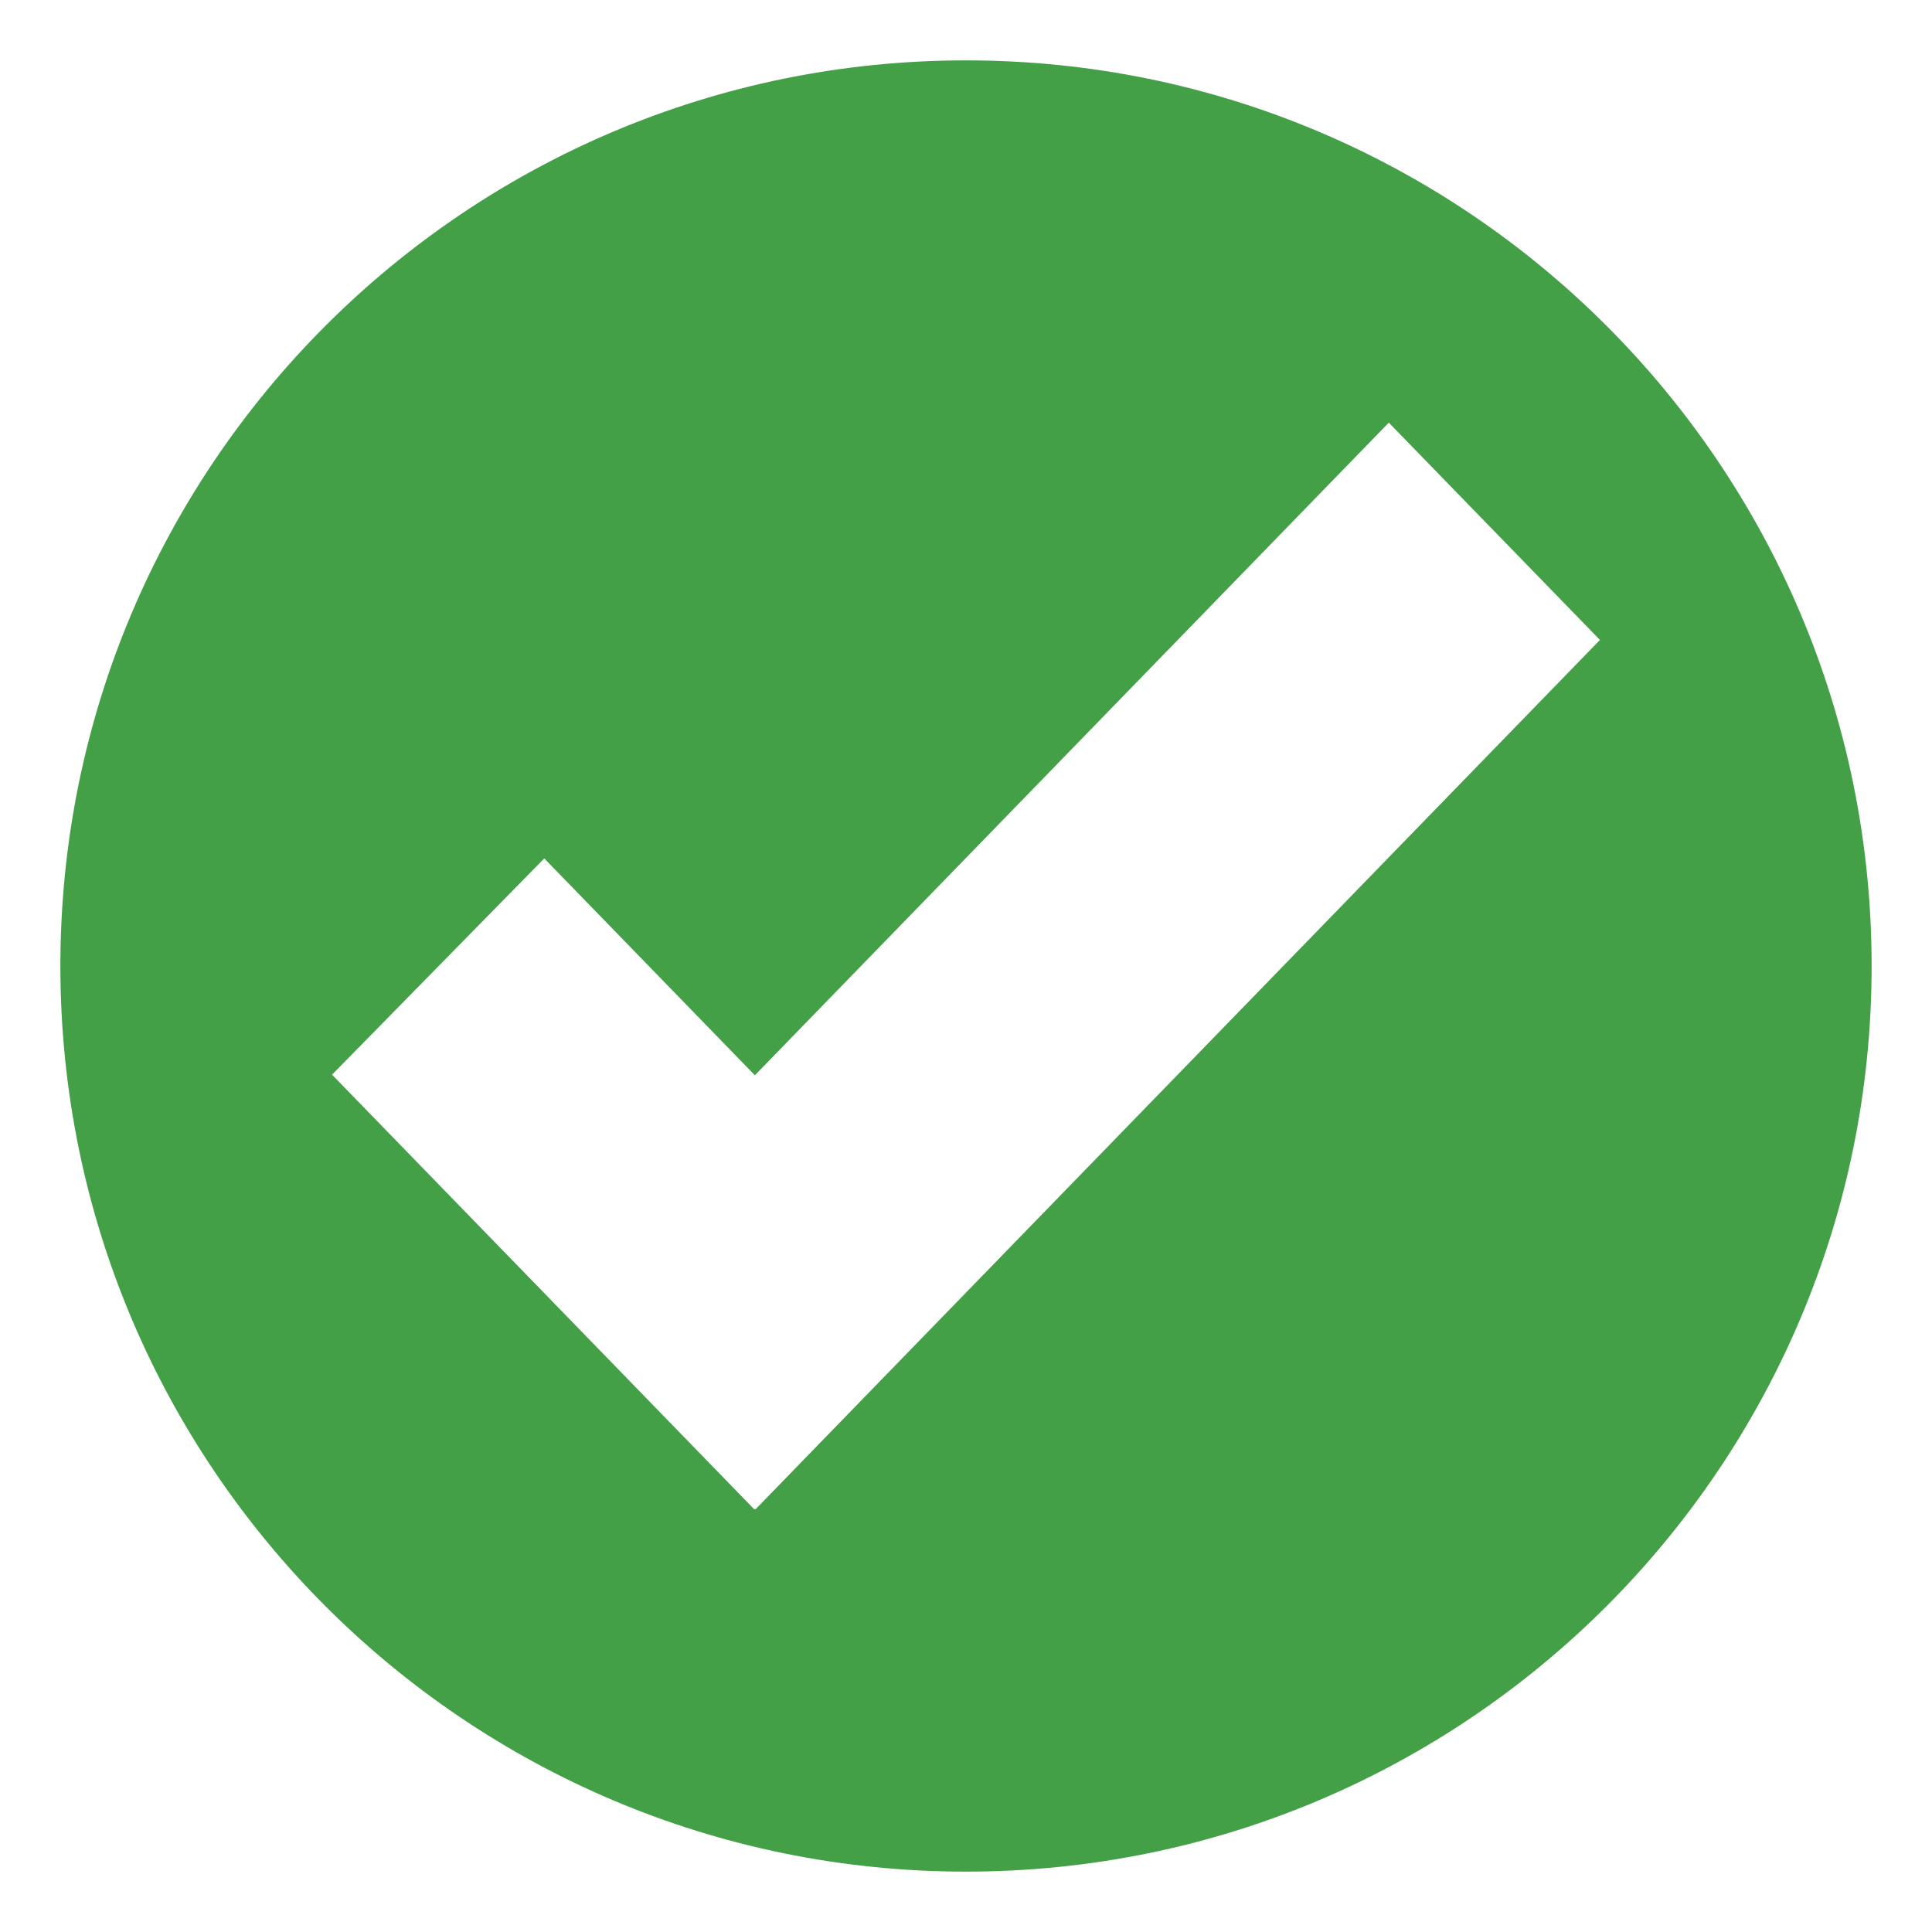
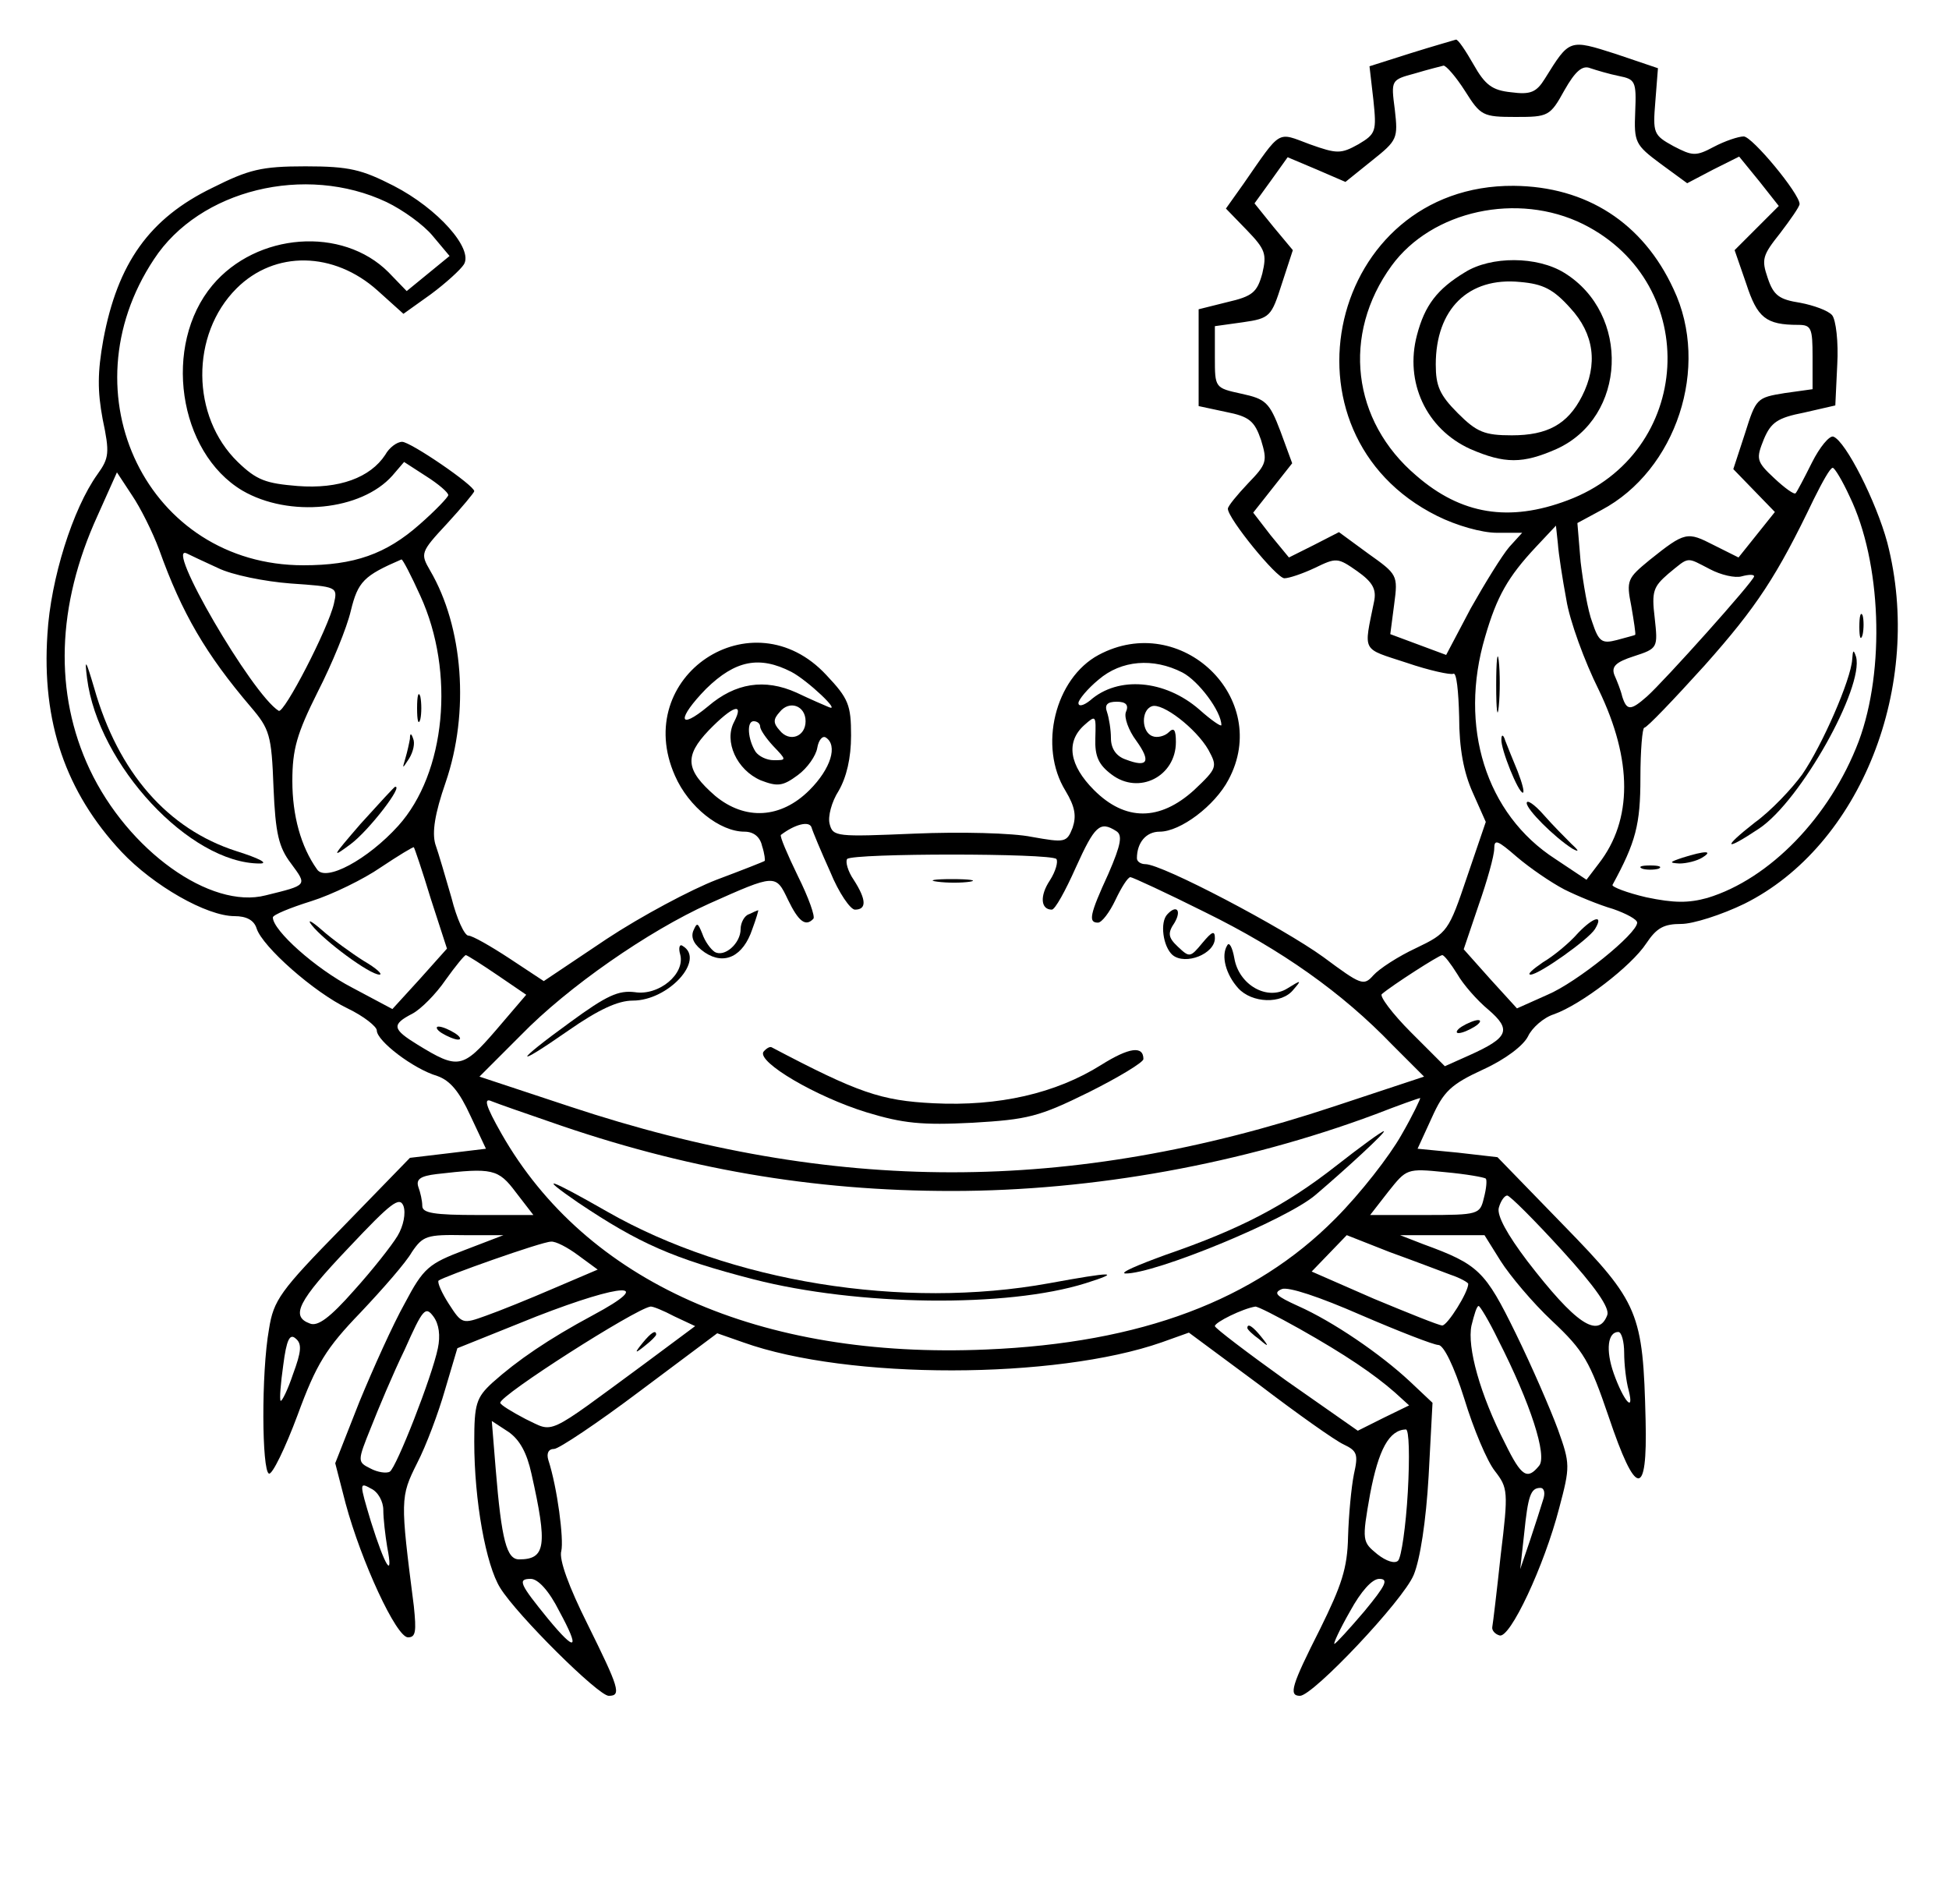
- <svg xmlns="http://www.w3.org/2000/svg" viewBox="0 0 64 64" enable-background="new 0 0 64 64">
-   <path d="M32,2C15.431,2,2,15.432,2,32c0,16.568,13.432,30,30,30c16.568,0,30-13.432,30-30C62,15.432,48.568,2,32,2z M25.025,50  l-0.02-0.02L24.988,50L11,35.6l7.029-7.164l6.977,7.184l21-21.619L53,21.199L25.025,50z" fill="#43a047" />
+ <svg xmlns="http://www.w3.org/2000/svg" version="1.0" width="300pt" height="293pt" viewBox="0 0 300 293" preserveAspectRatio="xMidYMid meet">
+   <g transform="translate(0,293) scale(0.1,-0.1)" fill="#000000" stroke="none">
+     <path d="M2171 2848 l-63 -20 6 -52 c5 -48 4 -52 -23 -68 -27 -15 -33 -15 -75 0 -51 19 -43 24 -102 -61 l-27 -38 32 -33 c29 -30 31 -37 24 -67 -8 -29 -15 -35 -54 -44 l-44 -11 0 -74 0 -75 42 -9 c36 -7 44 -14 54 -43 10 -33 9 -37 -20 -67 -17 -18 -31 -35 -31 -39 0 -15 75 -107 87 -107 7 0 28 7 47 16 33 16 35 16 65 -5 24 -17 30 -28 26 -47 -16 -79 -20 -71 50 -94 35 -12 68 -19 72 -17 5 3 8 -27 9 -66 0 -49 7 -86 21 -117 l20 -45 -29 -85 c-28 -83 -30 -86 -78 -109 -28 -13 -57 -32 -66 -42 -15 -17 -19 -15 -77 28 -62 45 -248 143 -274 143 -7 0 -13 4 -13 9 0 24 14 41 35 41 32 0 85 40 106 80 67 125 -73 260 -200 192 -67 -36 -93 -141 -51 -209 15 -25 17 -39 11 -57 -9 -23 -12 -23 -63 -14 -29 6 -110 8 -180 5 -120 -5 -126 -5 -131 15 -3 11 3 34 14 51 12 21 19 50 19 85 0 47 -4 57 -38 93 -114 123 -301 -2 -233 -155 21 -48 69 -86 107 -86 14 0 24 -8 27 -22 4 -12 5 -23 4 -23 -1 -1 -34 -14 -74 -29 -39 -15 -116 -56 -169 -91 l-97 -65 -53 35 c-29 19 -57 35 -63 35 -6 0 -18 26 -26 58 -9 31 -20 69 -25 83 -5 18 -1 46 16 95 37 108 27 239 -24 326 -15 26 -15 28 26 72 23 25 42 48 42 50 0 9 -98 76 -111 76 -8 0 -20 -9 -26 -20 -23 -35 -71 -53 -135 -48 -49 4 -63 9 -92 37 -72 70 -73 196 -2 267 59 59 150 57 217 -3 l40 -36 42 30 c23 17 46 38 51 46 15 24 -40 86 -108 121 -49 25 -68 30 -136 30 -68 0 -87 -5 -143 -33 -97 -47 -146 -116 -168 -234 -9 -50 -9 -79 -1 -122 11 -52 10 -60 -8 -85 -38 -53 -72 -161 -77 -246 -9 -135 28 -243 114 -335 49 -52 131 -99 174 -99 18 0 30 -6 34 -19 9 -28 88 -98 140 -123 25 -12 45 -28 45 -34 0 -16 56 -59 93 -70 20 -7 34 -24 51 -61 l24 -51 -58 -7 -59 -7 -104 -107 c-96 -98 -106 -112 -113 -157 -12 -67 -11 -218 0 -222 5 -2 25 39 44 90 29 79 44 103 97 158 34 36 70 77 79 93 17 25 23 27 80 26 l61 0 -60 -23 c-55 -21 -63 -27 -92 -82 -18 -32 -49 -101 -70 -152 l-37 -94 16 -62 c24 -89 78 -206 96 -206 12 0 13 9 9 48 -21 164 -21 168 5 220 14 27 33 78 43 113 l19 64 122 49 c134 52 184 54 87 2 -69 -37 -117 -70 -155 -104 -25 -23 -28 -33 -28 -91 0 -91 18 -190 40 -225 26 -42 151 -166 167 -166 20 0 16 12 -33 111 -28 56 -44 99 -40 112 4 18 -6 97 -20 140 -3 10 0 17 9 17 7 0 67 40 132 89 l119 89 40 -14 c162 -58 481 -57 644 0 l42 15 108 -80 c59 -45 117 -86 130 -92 21 -10 23 -15 16 -46 -4 -20 -8 -63 -9 -96 -1 -49 -10 -75 -43 -142 -44 -87 -49 -103 -31 -103 20 0 159 147 175 186 10 24 19 83 23 152 l6 113 -35 33 c-45 42 -118 92 -172 116 -33 15 -39 20 -25 26 10 4 58 -12 122 -40 58 -25 112 -46 119 -46 8 0 24 -32 40 -83 14 -46 35 -96 47 -111 20 -26 21 -31 9 -129 -6 -56 -12 -106 -13 -111 -1 -5 4 -11 11 -13 16 -6 69 107 92 196 17 64 17 68 -2 121 -11 30 -40 97 -65 148 -47 96 -57 106 -142 137 l-36 14 65 0 65 0 25 -40 c14 -22 49 -64 79 -92 49 -46 58 -62 87 -147 42 -125 60 -127 57 -6 -4 166 -10 181 -126 300 l-102 105 -61 7 -62 6 22 48 c18 40 29 51 79 74 35 16 62 37 69 51 6 13 24 29 40 34 42 15 119 74 142 109 16 24 27 30 54 30 18 0 62 14 97 31 179 89 277 336 220 556 -17 63 -64 156 -83 163 -6 2 -21 -16 -33 -40 -12 -24 -23 -45 -25 -47 -2 -3 -17 8 -33 23 -28 26 -28 30 -16 60 11 26 21 33 62 41 l48 11 3 63 c2 34 -2 69 -8 76 -6 7 -28 15 -49 19 -32 5 -41 11 -50 38 -10 29 -8 35 19 69 16 21 30 41 30 45 0 16 -73 104 -86 104 -8 0 -29 -7 -46 -16 -28 -15 -33 -14 -62 1 -31 17 -32 20 -28 69 l4 51 -65 22 c-72 23 -71 23 -109 -38 -13 -21 -22 -25 -52 -21 -29 3 -40 11 -58 43 -12 21 -24 39 -27 38 -3 -1 -35 -10 -70 -21z m84 -58 c24 -38 27 -40 78 -40 50 0 53 1 75 41 17 30 28 39 40 34 9 -3 29 -9 44 -12 25 -5 27 -8 25 -55 -2 -47 0 -51 39 -80 l41 -30 40 21 40 20 31 -38 30 -38 -34 -34 -34 -34 18 -52 c17 -52 30 -63 80 -63 20 0 22 -5 22 -49 l0 -50 -43 -6 c-43 -7 -44 -8 -61 -62 l-18 -55 32 -33 32 -33 -28 -35 -28 -35 -38 19 c-41 21 -44 21 -99 -23 -34 -28 -36 -31 -28 -71 4 -23 7 -43 6 -44 -1 -1 -14 -4 -28 -8 -23 -6 -28 -3 -38 27 -7 18 -14 60 -18 93 l-5 60 37 20 c115 61 168 220 111 340 -47 102 -134 158 -246 159 -284 2 -373 -381 -118 -508 30 -15 69 -26 92 -26 l39 0 -20 -22 c-11 -13 -37 -55 -59 -94 l-38 -72 -43 16 -43 16 6 46 c6 45 5 46 -40 78 l-45 33 -39 -20 -38 -19 -28 34 -27 35 30 38 30 38 -18 49 c-17 45 -23 50 -60 58 -41 9 -41 9 -41 56 l0 48 43 6 c42 6 44 9 60 59 l17 52 -30 36 -29 36 26 36 25 35 45 -19 44 -19 41 33 c39 31 40 34 35 78 -6 46 -6 46 31 56 20 6 40 11 44 12 4 0 19 -17 33 -39z m-1660 -171 c25 -12 57 -35 71 -52 l26 -31 -33 -27 -33 -27 -28 29 c-71 71 -203 61 -271 -20 -77 -92 -53 -257 46 -316 72 -42 183 -31 231 23 l18 21 34 -22 c19 -12 34 -25 34 -29 0 -3 -20 -24 -44 -45 -52 -46 -101 -63 -179 -63 -239 0 -368 263 -230 471 70 107 233 147 358 88z m1842 -34 c184 -92 169 -353 -24 -425 -90 -34 -164 -22 -233 38 -99 84 -115 217 -38 323 62 85 194 114 295 64z m410 -419 c49 -101 55 -267 14 -377 -44 -116 -137 -212 -233 -241 -29 -8 -51 -8 -94 1 -30 7 -53 16 -52 19 36 66 43 93 43 165 0 42 3 77 6 77 4 0 45 43 93 96 80 90 111 137 168 256 13 26 25 48 29 48 3 0 15 -20 26 -44z m-2602 -82 c35 -98 72 -161 141 -242 29 -34 32 -43 35 -124 3 -71 8 -92 27 -117 25 -34 26 -33 -39 -49 -85 -22 -212 69 -271 194 -55 117 -51 252 12 390 l30 67 23 -35 c13 -19 32 -57 42 -84z m2166 -77 c5 -32 28 -95 50 -139 52 -108 52 -200 0 -267 l-19 -25 -48 32 c-107 69 -149 204 -108 342 18 62 35 92 78 138 l31 33 3 -28 c1 -15 7 -54 13 -86z m-2076 49 c22 -11 73 -21 112 -24 72 -5 73 -5 67 -31 -9 -39 -77 -170 -85 -165 -41 25 -178 261 -141 242 4 -2 25 -12 47 -22z m312 -43 c54 -118 39 -273 -34 -354 -47 -52 -112 -87 -125 -67 -25 35 -38 83 -38 136 0 49 7 73 39 137 22 43 45 99 51 125 11 45 20 54 78 79 2 0 15 -25 29 -56z m1985 41 c17 -9 39 -14 49 -11 11 3 19 3 19 0 0 -7 -139 -162 -165 -185 -25 -22 -31 -22 -38 0 -2 9 -8 24 -12 33 -5 13 2 20 30 29 37 12 37 13 32 59 -5 41 -2 48 21 68 33 27 27 26 64 7z m-1414 -158 c25 -13 79 -64 57 -54 -5 2 -28 12 -49 22 -49 22 -94 15 -136 -21 -47 -39 -48 -19 -3 27 45 44 82 51 131 26z m602 -1 c25 -13 60 -60 60 -81 0 -3 -15 7 -34 24 -53 46 -125 52 -168 14 -10 -8 -18 -10 -18 -4 0 5 14 22 31 36 35 30 84 34 129 11z m-580 -75 c0 -24 -25 -33 -40 -14 -10 11 -10 17 0 28 15 19 40 10 40 -14z m493 14 c-3 -8 4 -28 16 -44 23 -32 18 -42 -16 -29 -15 5 -23 17 -23 33 0 13 -3 31 -6 40 -4 11 0 16 15 16 14 0 19 -5 14 -16z m127 -58 c14 -26 14 -28 -22 -62 -53 -48 -106 -48 -154 0 -38 38 -44 74 -15 100 18 16 18 15 17 -20 -1 -28 5 -41 25 -56 42 -32 99 -3 99 50 0 19 -3 23 -11 15 -6 -6 -18 -9 -25 -6 -17 6 -18 40 -1 46 16 6 68 -34 87 -67z m-730 43 c-16 -30 4 -74 41 -90 26 -10 34 -9 57 8 15 11 28 30 30 42 2 12 8 19 13 16 19 -12 8 -48 -25 -81 -44 -44 -99 -47 -145 -9 -46 40 -48 61 -10 101 37 38 55 44 39 13z m40 -7 c0 -5 9 -18 20 -30 21 -22 21 -22 1 -22 -11 0 -23 6 -28 13 -12 19 -14 47 -3 47 6 0 10 -4 10 -8z m108 -224 c13 -32 31 -58 38 -58 18 0 18 15 -2 46 -9 13 -13 28 -10 32 10 9 312 9 322 0 3 -4 -1 -19 -10 -33 -16 -24 -14 -45 3 -45 5 0 21 29 37 65 29 64 37 72 62 56 10 -6 8 -20 -12 -66 -29 -63 -31 -75 -16 -75 6 0 18 16 27 35 9 19 19 35 23 35 3 0 55 -24 115 -54 118 -58 211 -124 288 -204 l49 -49 -139 -46 c-407 -135 -769 -135 -1176 0 l-139 46 64 64 c72 74 196 160 289 202 103 46 103 46 122 6 16 -33 27 -42 39 -29 3 3 -7 32 -24 66 -16 33 -28 61 -26 63 21 16 43 22 47 12 2 -7 15 -38 29 -69z m1130 -27 c20 -10 54 -24 75 -30 20 -7 37 -16 37 -21 0 -17 -93 -92 -138 -111 l-47 -21 -41 45 -41 46 23 68 c13 37 24 76 24 87 0 15 5 13 35 -13 20 -17 52 -39 73 -50z m-1745 -14 l25 -77 -42 -47 -42 -46 -62 33 c-56 29 -122 88 -122 108 0 4 27 15 59 25 32 10 81 34 107 52 27 18 50 32 51 31 1 -1 13 -36 26 -79z m103 -118 l44 -30 -47 -55 c-51 -59 -58 -60 -120 -22 -39 24 -41 31 -8 48 13 7 36 30 51 52 15 21 29 38 31 38 2 0 24 -14 49 -31z m1477 2 c9 -16 31 -41 48 -55 36 -31 31 -43 -29 -70 l-38 -17 -52 52 c-29 29 -49 56 -45 59 15 13 88 60 93 60 3 0 13 -13 23 -29z m-1398 -227 c208 -73 405 -107 620 -107 218 0 448 42 652 118 36 14 67 25 69 25 1 0 -11 -26 -29 -57 -18 -32 -63 -90 -102 -129 -124 -125 -298 -191 -537 -201 -349 -15 -616 104 -746 332 -25 44 -28 56 -15 50 10 -4 50 -18 88 -31z m-51 -109 l27 -35 -85 0 c-68 0 -86 3 -86 14 0 8 -3 21 -6 29 -4 12 3 17 28 20 86 10 95 8 122 -28z m1493 21 c2 -2 1 -15 -3 -30 -6 -25 -8 -26 -91 -26 l-84 0 28 36 c28 35 28 36 87 30 33 -3 61 -8 63 -10z m-1675 -88 c-9 -15 -39 -53 -67 -84 -37 -42 -56 -56 -68 -51 -30 11 -19 34 60 117 65 69 78 79 84 64 4 -11 0 -31 -9 -46z m1792 -22 c52 -57 74 -89 70 -100 -14 -37 -49 -13 -123 83 -31 41 -47 70 -44 82 3 11 9 19 13 19 4 0 42 -38 84 -84z m-171 -38 c15 -5 27 -12 27 -14 0 -13 -32 -64 -40 -64 -5 0 -52 19 -105 41 l-96 42 27 28 27 28 66 -26 c36 -13 78 -29 94 -35z m-1343 30 l30 -22 -68 -29 c-37 -16 -84 -35 -104 -42 -36 -13 -37 -13 -57 18 -11 17 -18 33 -16 36 7 6 159 60 173 60 7 1 26 -9 42 -21z m-216 -143 c-9 -44 -64 -184 -74 -190 -5 -3 -19 -1 -30 5 -20 10 -20 11 1 63 11 28 34 83 52 120 28 63 32 67 44 51 9 -12 11 -30 7 -49z m364 49 l32 -15 -78 -58 c-155 -114 -138 -106 -183 -85 -21 11 -39 22 -39 25 0 12 207 144 231 148 3 1 20 -6 37 -15z m962 -19 c71 -40 115 -70 147 -98 l22 -20 -39 -19 -40 -20 -110 77 c-60 43 -110 81 -110 84 0 6 43 27 62 30 3 1 34 -15 68 -34z m306 -17 c50 -98 76 -179 63 -194 -18 -22 -27 -17 -52 34 -39 76 -59 149 -52 182 4 16 8 30 11 30 2 0 16 -23 30 -52z m-1855 -53 c-8 -24 -17 -42 -19 -41 -2 2 0 27 4 55 5 39 10 49 19 41 10 -8 9 -20 -4 -55z m2049 33 c0 -18 3 -44 7 -58 9 -36 -8 -16 -23 26 -13 37 -9 64 7 64 5 0 9 -15 9 -32z m-1682 -186 c25 -111 22 -132 -19 -132 -19 0 -27 29 -36 139 l-6 74 26 -17 c17 -12 28 -32 35 -64z m1349 -28 c-3 -53 -10 -101 -15 -106 -5 -5 -18 -1 -32 10 -23 19 -24 20 -11 93 13 68 29 98 55 99 5 0 6 -42 3 -96z m-1577 -28 c0 -13 3 -39 6 -57 10 -51 -3 -31 -25 39 -18 60 -18 61 0 51 11 -5 19 -20 19 -33z m1785 15 c-3 -10 -12 -38 -20 -62 l-15 -44 6 54 c6 59 10 71 25 71 6 0 8 -8 4 -19z m-1514 -171 c32 -59 26 -64 -17 -12 -44 54 -48 62 -27 62 11 0 28 -18 44 -50z m1239 0 c-23 -27 -44 -50 -46 -50 -2 0 8 22 24 50 17 31 34 50 45 50 15 0 10 -10 -23 -50z" />
+     <path d="M2255 2511 c-43 -26 -62 -51 -74 -97 -19 -72 14 -144 82 -175 53 -23 81 -23 133 0 108 49 114 208 12 271 -42 26 -113 26 -153 1z m162 -55 c37 -40 43 -87 18 -136 -22 -43 -53 -60 -108 -60 -42 0 -54 5 -83 34 -28 28 -34 42 -34 75 0 85 50 135 130 127 35 -3 51 -11 77 -40z" />
+     <path d="M2862 1965 c0 -16 2 -22 5 -12 2 9 2 23 0 30 -3 6 -5 -1 -5 -18z" />
+     <path d="M2851 1915 c-2 -31 -46 -132 -77 -177 -16 -22 -48 -56 -73 -74 -51 -40 -47 -45 7 -9 64 43 161 217 149 264 -4 12 -5 11 -6 -4z" />
+     <path d="M2590 1610 c-21 -7 -21 -8 -5 -9 11 0 27 4 35 9 18 11 5 11 -30 0z" />
+     <path d="M2528 1593 c6 -2 18 -2 25 0 6 3 1 5 -13 5 -14 0 -19 -2 -12 -5z" />
+     <path d="M134 1886 c17 -133 158 -285 266 -285 14 0 -1 8 -36 19 -106 34 -182 121 -219 251 -13 44 -15 47 -11 15z" />
+     <path d="M2303 1875 c0 -38 2 -53 4 -32 2 20 2 52 0 70 -2 17 -4 1 -4 -38z" />
+     <path d="M2311 1792 c-1 -15 26 -82 33 -82 3 0 -1 15 -8 33 -7 17 -16 39 -19 47 -3 10 -6 10 -6 2z" />
+     <path d="M2350 1694 c0 -10 42 -52 70 -70 11 -6 11 -4 -1 7 -9 9 -29 29 -43 45 -14 16 -26 24 -26 18z" />
+     <path d="M642 1840 c0 -19 2 -27 5 -17 2 9 2 25 0 35 -3 9 -5 1 -5 -18z" />
+     <path d="M631 1793 c-1 -6 -4 -20 -7 -30 -5 -17 -5 -17 6 0 6 10 9 23 6 30 -3 9 -5 9 -5 0z" />
+     <path d="M555 1662 c-44 -51 -46 -54 -15 -31 28 21 82 91 68 88 -1 0 -25 -26 -53 -57z" />
+     <path d="M1443 1573 c15 -2 37 -2 50 0 12 2 0 4 -28 4 -27 0 -38 -2 -22 -4z" />
+     <path d="M1153 1523 c-7 -2 -13 -13 -13 -23 0 -22 -25 -44 -40 -35 -6 4 -15 16 -19 28 -7 17 -8 18 -14 4 -4 -11 2 -22 18 -33 30 -20 59 -6 73 36 6 16 10 30 9 29 -1 0 -8 -3 -14 -6z" />
+     <path d="M1797 1523 c-12 -12 -7 -50 8 -63 20 -16 65 2 65 26 0 12 -4 11 -19 -7 -19 -23 -20 -23 -38 -6 -15 14 -16 21 -5 37 11 19 3 28 -11 13z" />
+     <path d="M1047 1461 c8 -30 -33 -64 -70 -58 -25 3 -43 -5 -99 -46 -87 -63 -89 -73 -3 -13 46 32 76 46 99 46 55 0 112 63 77 84 -5 4 -7 -3 -4 -13z" />
+     <path d="M1889 1475 c-10 -16 -2 -45 17 -66 21 -23 67 -25 85 -2 13 15 12 15 -9 2 -31 -20 -75 5 -82 46 -3 17 -8 26 -11 20z" />
+     <path d="M1175 1311 c-9 -16 81 -69 159 -93 56 -17 85 -20 163 -16 85 5 102 9 179 47 46 23 84 46 84 51 0 21 -22 18 -65 -9 -70 -44 -158 -64 -258 -59 -81 4 -116 16 -249 86 -3 2 -9 -2 -13 -7z" />
+     <path d="M2429 1494 c-13 -15 -37 -35 -54 -45 -16 -11 -25 -19 -19 -19 13 0 89 54 99 70 14 23 -2 19 -26 -6z" />
+     <path d="M480 1506 c19 -24 89 -76 104 -76 6 0 -5 10 -24 21 -19 12 -48 33 -65 48 -16 14 -23 17 -15 7z" />
+     <path d="M680 1340 c8 -5 20 -10 25 -10 6 0 3 5 -5 10 -8 5 -19 10 -25 10 -5 0 -3 -5 5 -10z" />
+     <path d="M2250 1350 c-8 -5 -10 -10 -5 -10 6 0 17 5 25 10 8 5 11 10 5 10 -5 0 -17 -5 -25 -10z" />
+     <path d="M2057 1136 c-79 -62 -149 -98 -262 -137 -44 -16 -72 -28 -63 -29 45 -1 249 83 293 121 47 40 110 98 105 98 -3 0 -36 -24 -73 -53z" />
+     <path d="M890 1079 c94 -63 146 -86 270 -118 160 -41 390 -44 511 -6 57 18 42 18 -56 0 -225 -41 -491 2 -680 110 -91 52 -109 58 -45 14z" />
+     <path d="M989 863 c-13 -16 -12 -17 4 -4 9 7 17 15 17 17 0 8 -8 3 -21 -13z" />
+     <path d="M1920 886 c0 -2 8 -10 18 -17 15 -13 16 -12 3 4 -13 16 -21 21 -21 13z" />
+   </g>
</svg>
